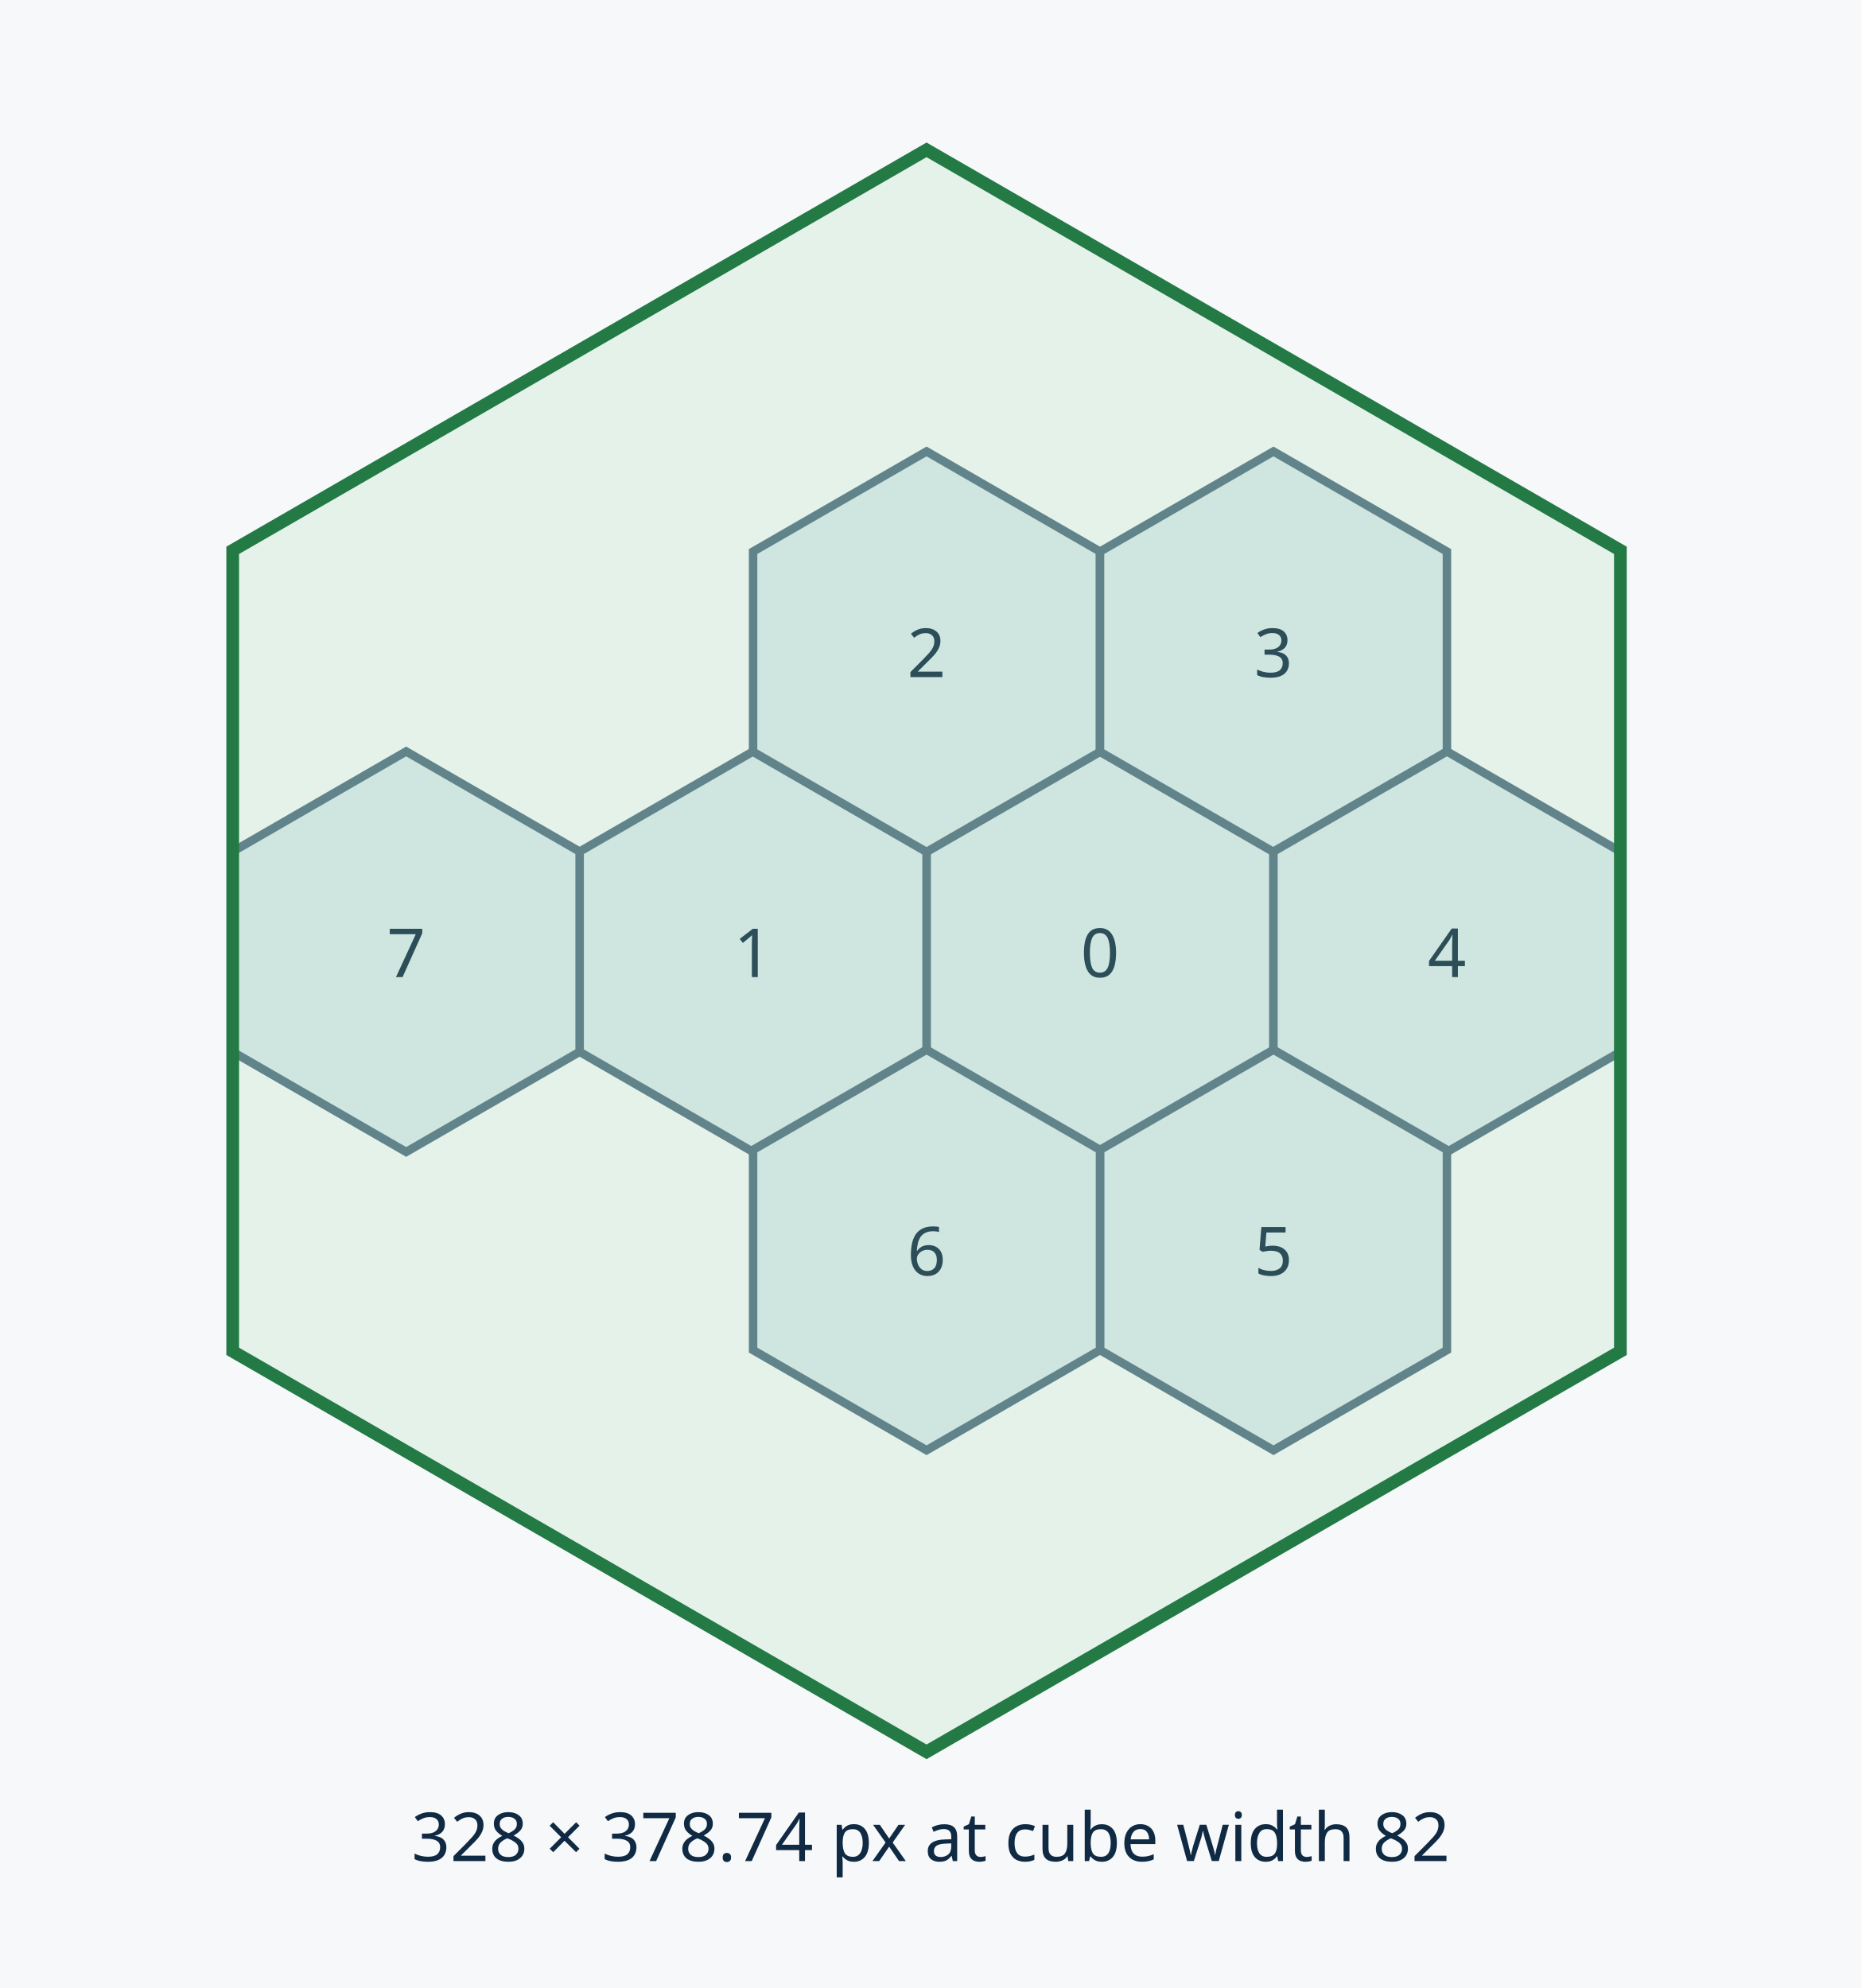
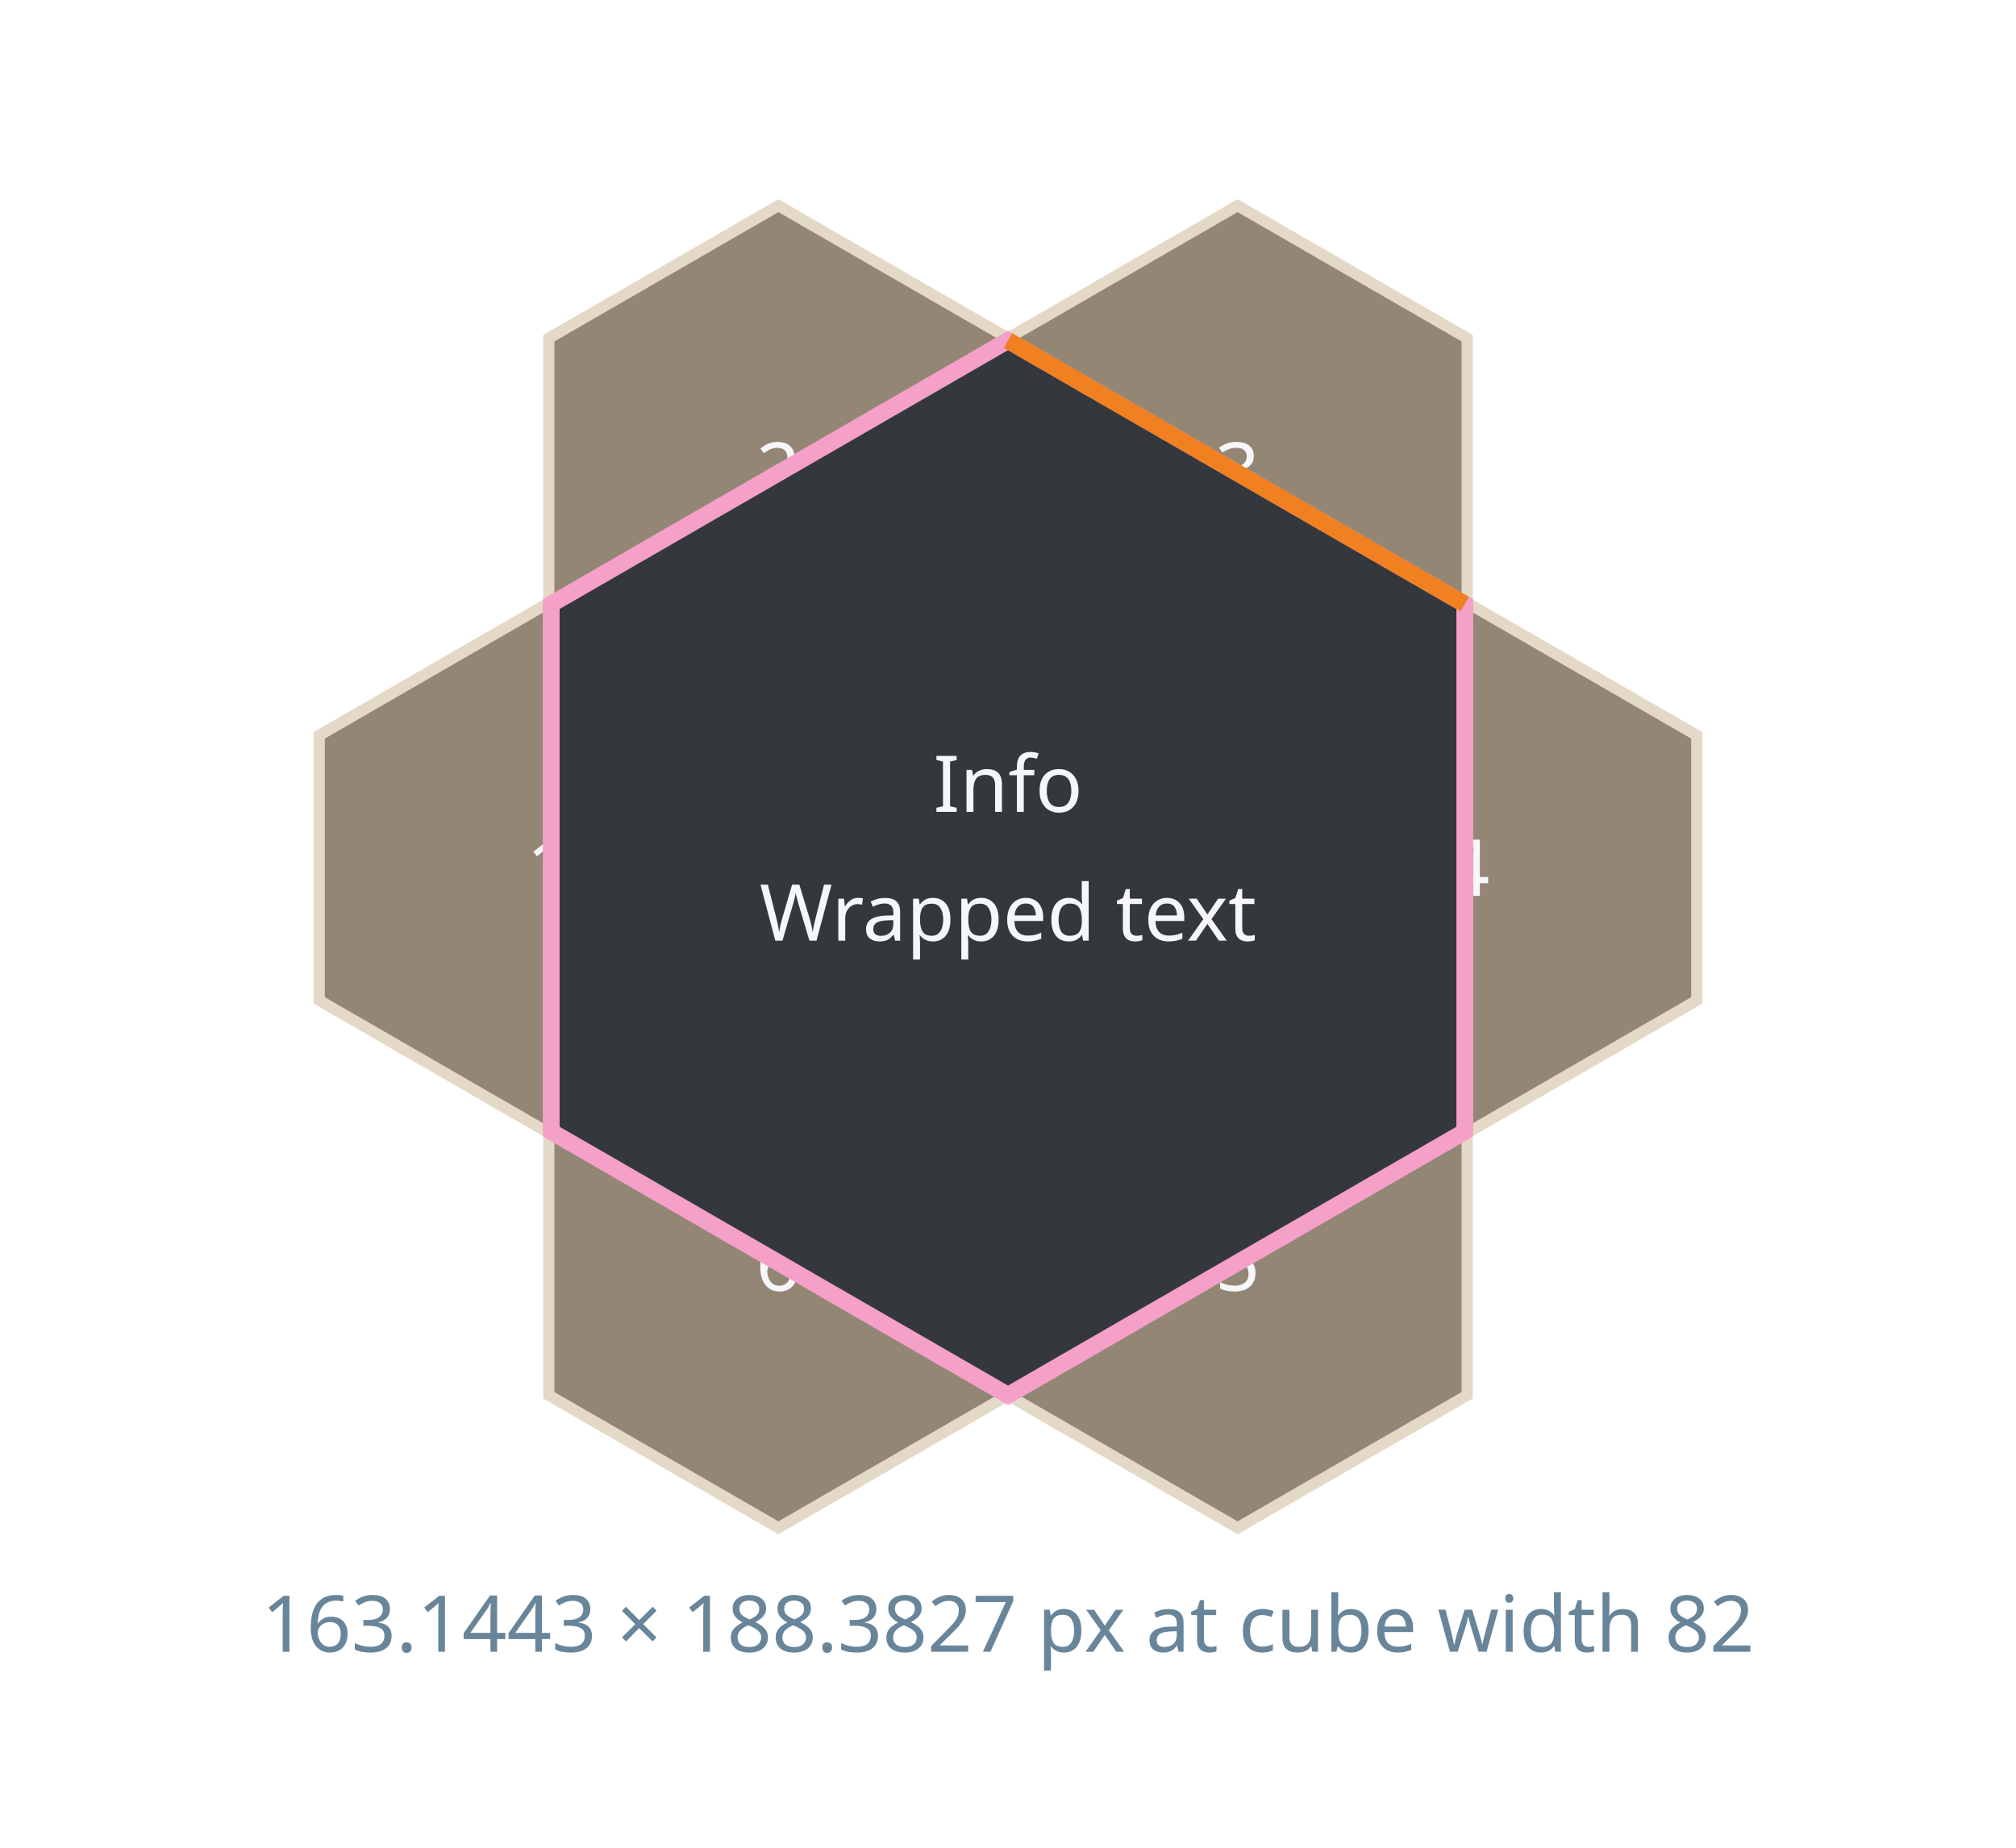
- <svg xmlns="http://www.w3.org/2000/svg" viewBox="0 0 440 470" role="img" aria-labelledby="title desc">
-   <style>text{font:16px sans-serif;fill:#102a43}.cell{fill:#dbe7ee;stroke:#526d82;stroke-width:2}.info{fill:#9fe0ad;fill-opacity:.2;stroke:#237a44;stroke-width:3}</style>
-   <rect width="440" height="470" fill="#f6f8fa" />
-   <polygon class="cell" data-slot="0" points="260,177.657 301,201.328 301,248.672 260,272.343 219,248.672 219,201.328" />
-   <text x="260" y="231" text-anchor="middle">0</text>
-   <polygon class="cell" data-slot="1" points="178,177.657 219,201.328 219,248.672 178,272.343 137,248.672 137,201.328" />
-   <text x="178" y="231" text-anchor="middle">1</text>
-   <polygon class="cell" data-slot="2" points="219,106.727 260,130.398 260,177.742 219,201.413 178,177.742 178,130.398" />
-   <text x="219" y="160.07" text-anchor="middle">2</text>
-   <polygon class="cell" data-slot="3" points="301,106.727 342,130.398 342,177.742 301,201.413 260,177.742 260,130.398" />
-   <text x="301" y="160.07" text-anchor="middle">3</text>
-   <polygon class="cell" data-slot="4" points="342,177.657 383,201.328 383,248.672 342,272.343 301,248.672 301,201.328" />
-   <text x="342" y="231" text-anchor="middle">4</text>
-   <polygon class="cell" data-slot="5" points="301,248.177 342,271.849 342,319.191 301,342.863 260,319.191 260,271.849" />
-   <text x="301" y="301.52" text-anchor="middle">5</text>
-   <polygon class="cell" data-slot="6" points="219,248.177 260,271.849 260,319.191 219,342.863 178,319.191 178,271.849" />
-   <text x="219" y="301.52" text-anchor="middle">6</text>
-   <polygon class="cell" data-slot="7" points="96,177.657 137,201.328 137,248.672 96,272.343 55,248.672 55,201.328" />
-   <text x="96" y="231" text-anchor="middle">7</text>
-   <polygon class="info" points="219,35.424 383.0,130.11 383.0,319.48 219,414.166 55.0,319.48 55.0,130.11" />
-   <text x="220" y="440" text-anchor="middle">328 × 378.74 px at cube width 82</text>
+ <svg xmlns="http://www.w3.org/2000/svg" viewBox="0 0 360 330" role="img" aria-labelledby="title desc">
+   <style>text{font:14px sans-serif;fill:#f6f7f9}.cell{fill:#948675;stroke:#e4d9c6;stroke-width:2}.info{fill:#34383d;stroke:#f4a0c9;stroke-width:3}.limit{fill:none;stroke:#596b7c;stroke-dasharray:3 3}</style>
+   <polygon class="cell" points="98,107.657 139.0,131.329 139.0,178.671 98,202.343 57.0,178.671 57.0,131.329" />
+   <text x="98" y="160" text-anchor="middle">1</text>
+   <polygon class="cell" points="139.0,36.727 180.0,60.399 180.0,107.741 139.0,131.413 98.0,107.741 98.0,60.399" />
+   <text x="139.0" y="89.07" text-anchor="middle">2</text>
+   <polygon class="cell" points="221.0,36.727 262.0,60.399 262.0,107.741 221.0,131.413 180.0,107.741 180.0,60.399" />
+   <text x="221.0" y="89.07" text-anchor="middle">3</text>
+   <polygon class="cell" points="262,107.657 303.0,131.329 303.0,178.671 262,202.343 221.0,178.671 221.0,131.329" />
+   <text x="262" y="160" text-anchor="middle">4</text>
+   <polygon class="cell" points="221.0,178.177 262.0,201.849 262.0,249.191 221.0,272.863 180.0,249.191 180.0,201.849" />
+   <text x="221.0" y="230.52" text-anchor="middle">5</text>
+   <polygon class="cell" points="139.0,178.177 180.0,201.849 180.0,249.191 139.0,272.863 98.0,249.191 98.0,201.849" />
+   <text x="139.0" y="230.52" text-anchor="middle">6</text>
+   <polygon class="info" points="180,60.809 261.572,107.904 261.572,202.096 180,249.191 98.428,202.096 98.428,107.904" />
+   <path d="M 180 60.809 L 261.572 107.904" fill="none" stroke="#f08020" stroke-width="3" />
+   <text x="180" y="145" text-anchor="middle">Info</text>
+   <text x="180" y="168" text-anchor="middle">Wrapped text</text>
+   <text x="180" y="295" text-anchor="middle" style="fill:#69859a">163.1443 × 188.3827 px at cube width 82</text>
</svg>
